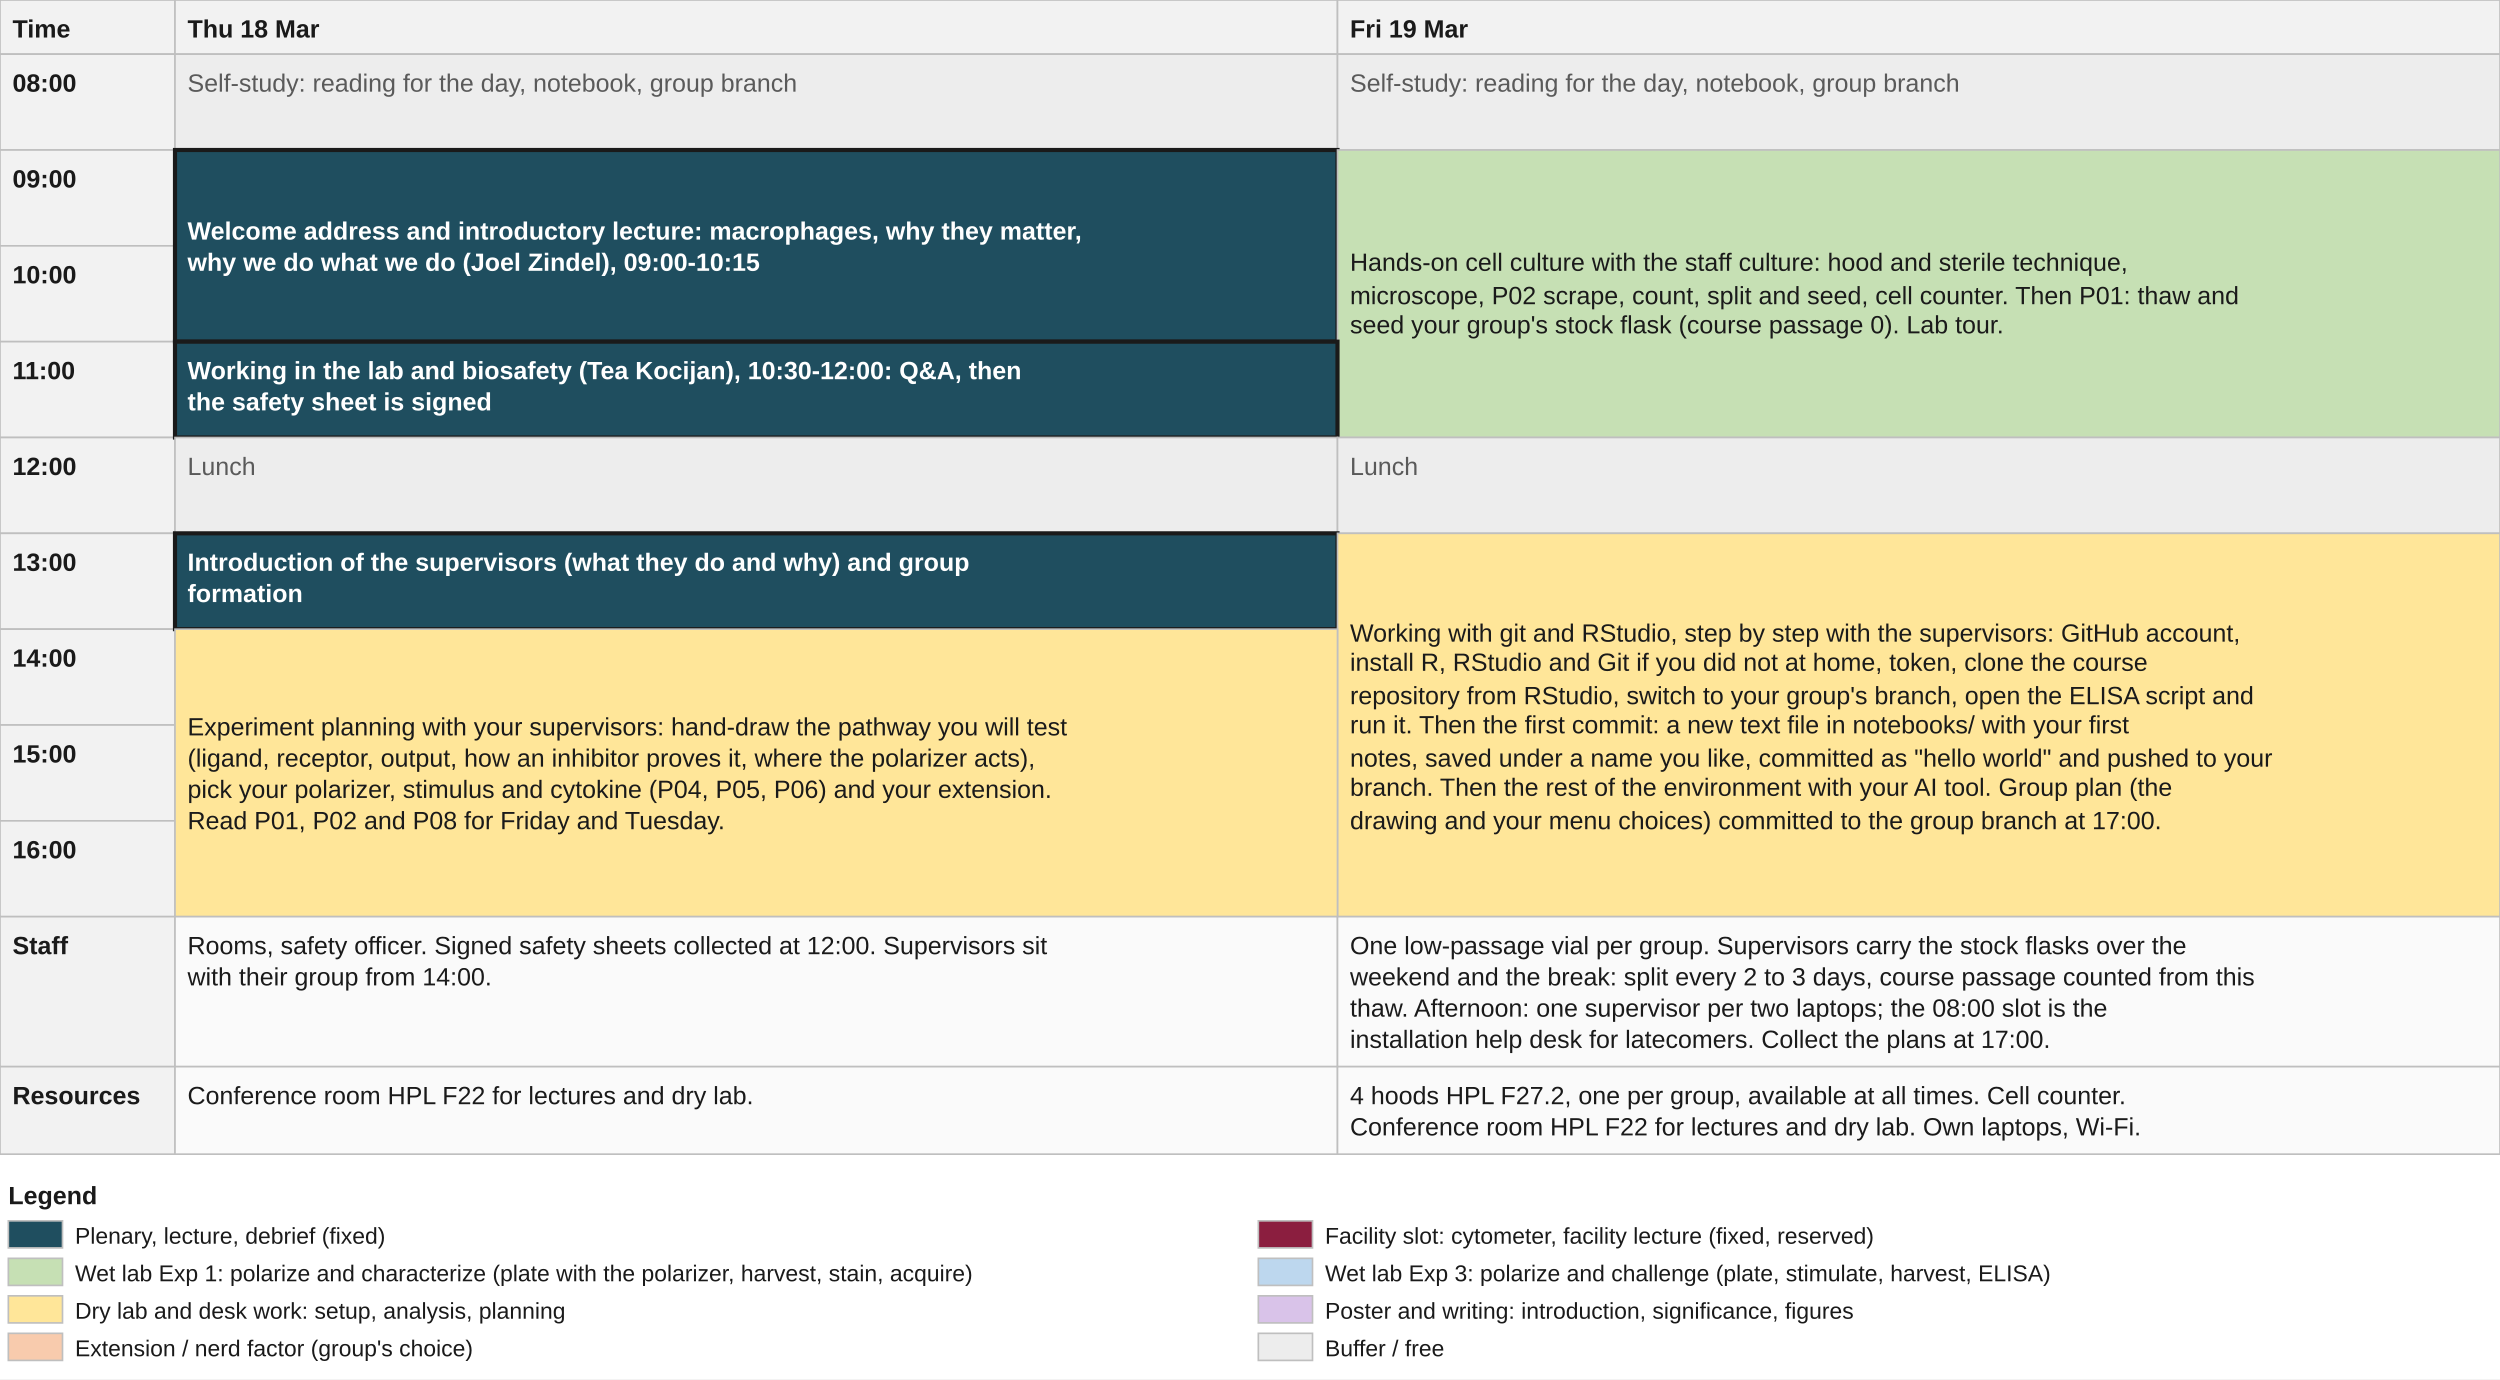
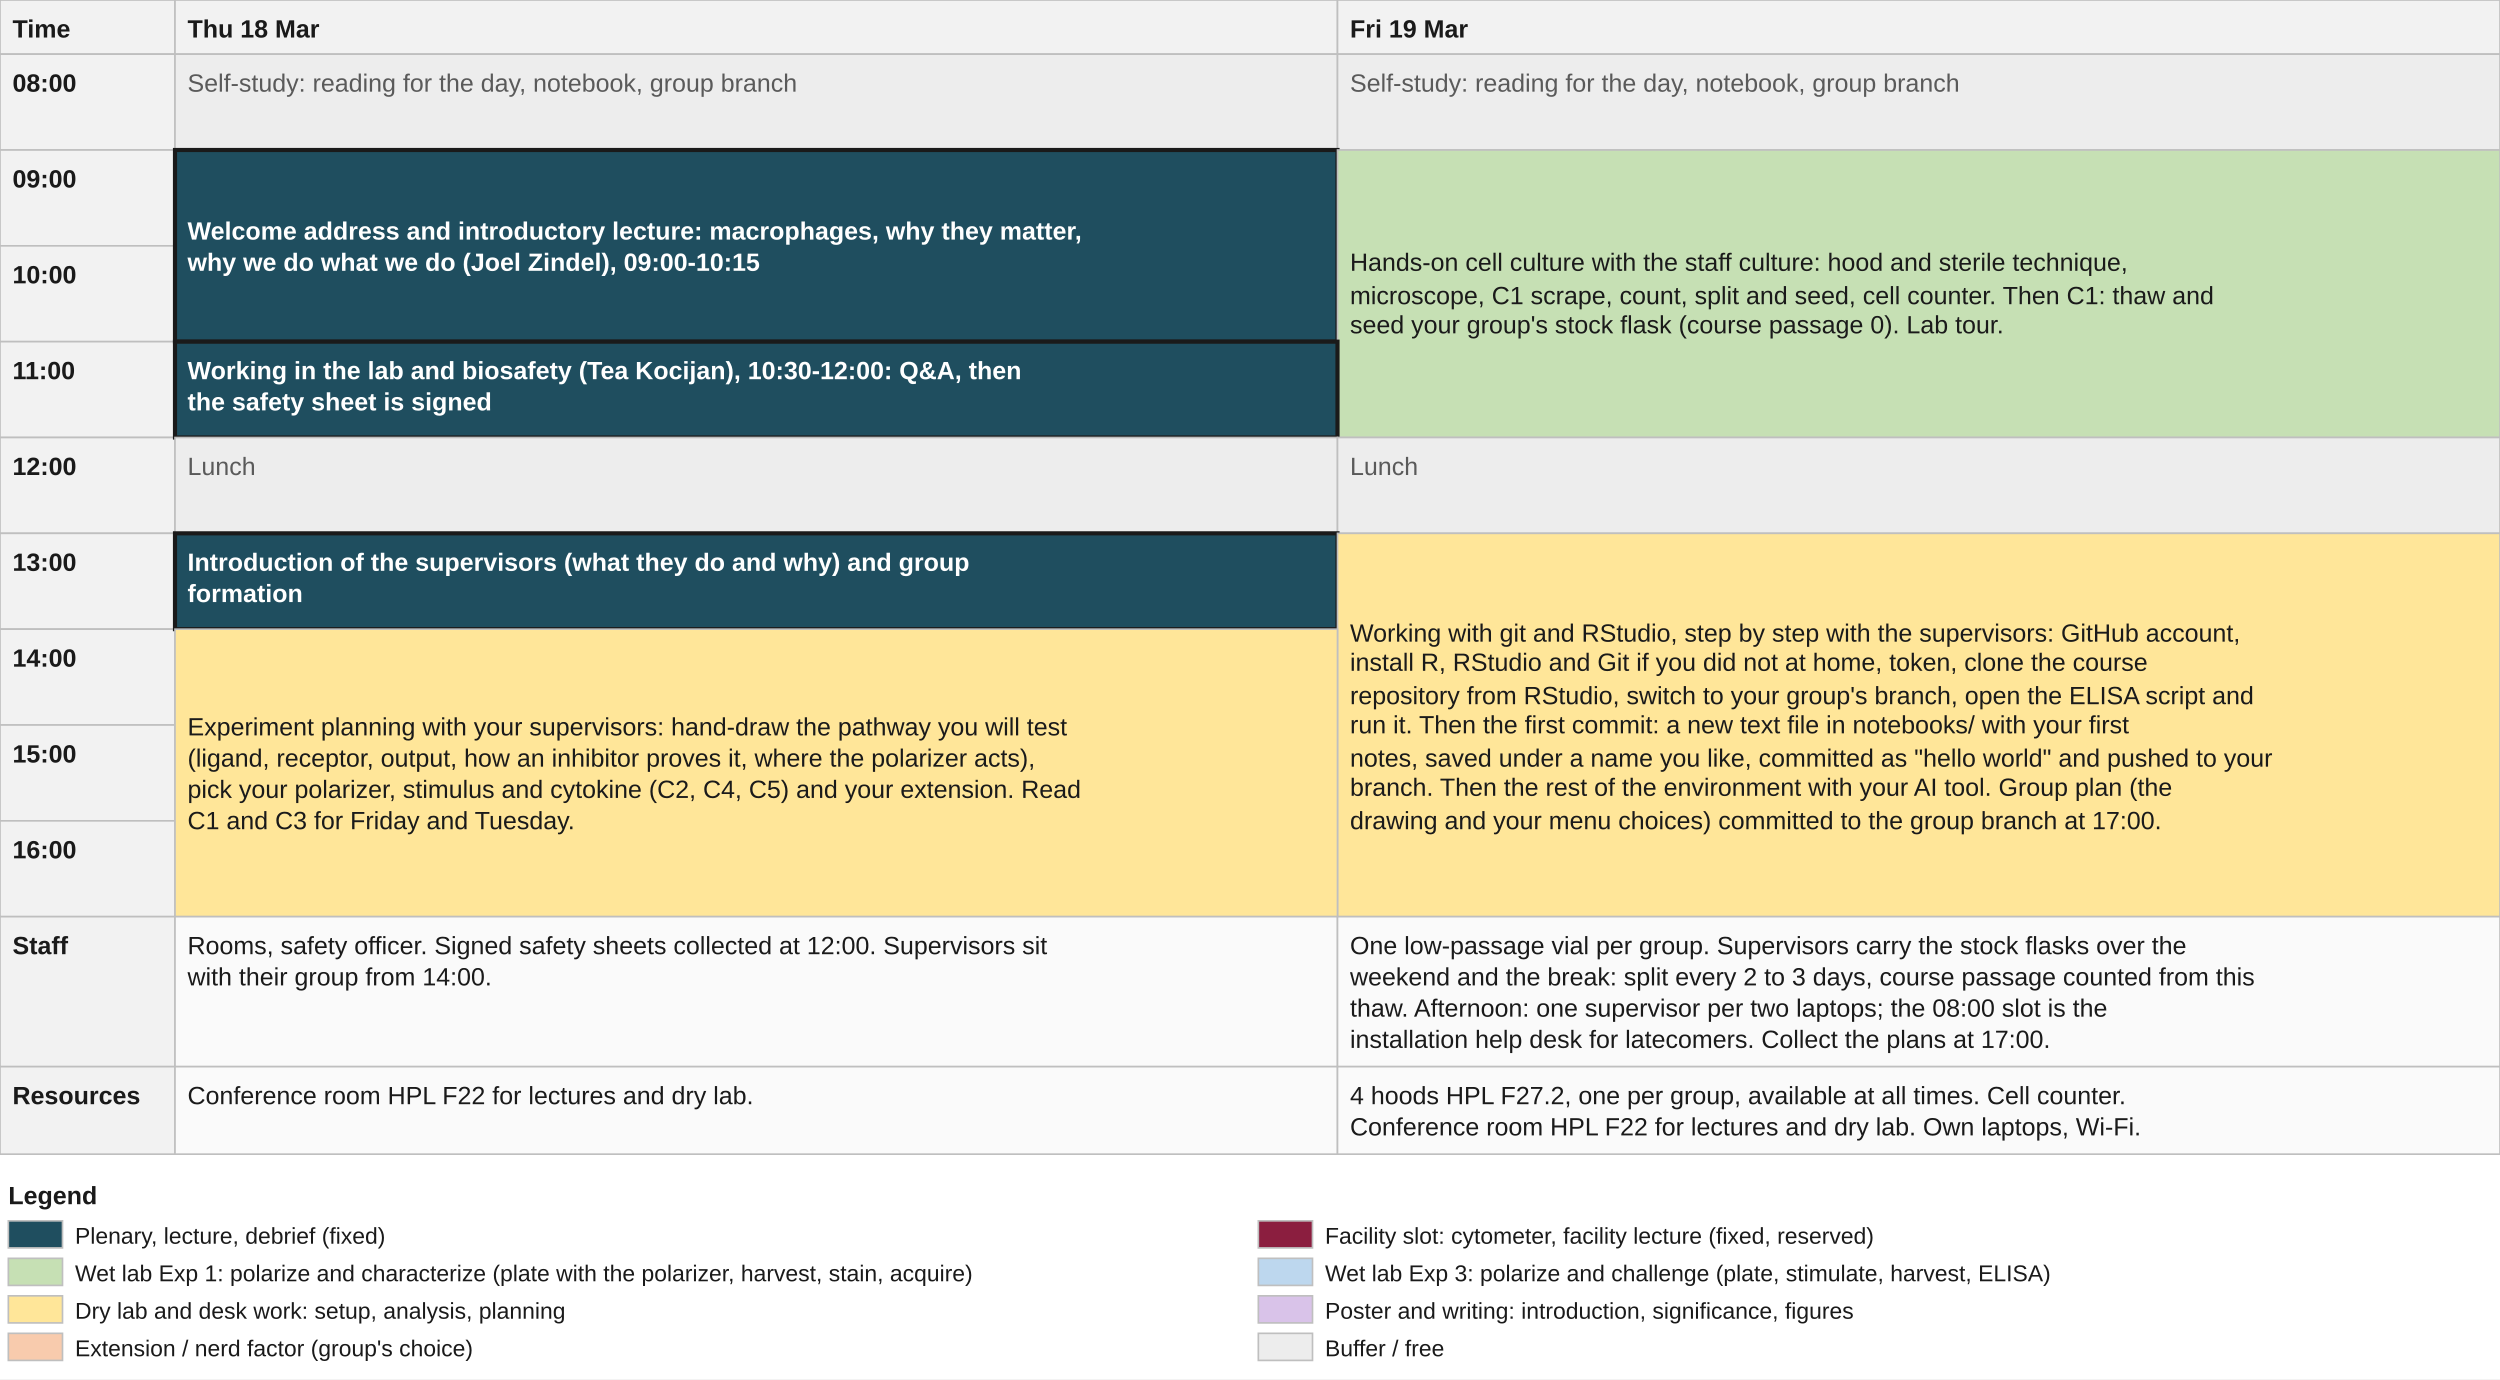
<svg xmlns="http://www.w3.org/2000/svg" viewBox="0 0 1200 662" width="1200" height="662" font-family="Arial, Helvetica, sans-serif">
  <rect x="0" y="0" width="1200" height="662" fill="#ffffff" />
  <rect x="0" y="0" width="84" height="26" fill="#F2F2F2" stroke="#BFBFBF" stroke-width="0.8" />
  <text x="6" y="18" font-size="12" fill="#1A1A1A" font-weight="bold">Time</text>
  <rect x="84.0" y="0" width="558.0" height="26" fill="#F2F2F2" stroke="#BFBFBF" stroke-width="0.8" />
  <text x="90" y="18" font-size="12" fill="#1A1A1A" font-weight="bold">Thu 18 Mar</text>
  <rect x="642.0" y="0" width="558.0" height="26" fill="#F2F2F2" stroke="#BFBFBF" stroke-width="0.8" />
  <text x="648" y="18" font-size="12" fill="#1A1A1A" font-weight="bold">Fri 19 Mar</text>
  <rect x="0" y="26" width="84" height="46" fill="#F2F2F2" stroke="#BFBFBF" stroke-width="0.8" />
  <text x="6" y="44" font-size="12" fill="#1A1A1A" font-weight="bold">08:00</text>
  <rect x="0" y="72" width="84" height="46" fill="#F2F2F2" stroke="#BFBFBF" stroke-width="0.8" />
  <text x="6" y="90" font-size="12" fill="#1A1A1A" font-weight="bold">09:00</text>
  <rect x="0" y="118" width="84" height="46" fill="#F2F2F2" stroke="#BFBFBF" stroke-width="0.8" />
  <text x="6" y="136" font-size="12" fill="#1A1A1A" font-weight="bold">10:00</text>
  <rect x="0" y="164" width="84" height="46" fill="#F2F2F2" stroke="#BFBFBF" stroke-width="0.8" />
  <text x="6" y="182" font-size="12" fill="#1A1A1A" font-weight="bold">11:00</text>
  <rect x="0" y="210" width="84" height="46" fill="#F2F2F2" stroke="#BFBFBF" stroke-width="0.8" />
  <text x="6" y="228" font-size="12" fill="#1A1A1A" font-weight="bold">12:00</text>
  <rect x="0" y="256" width="84" height="46" fill="#F2F2F2" stroke="#BFBFBF" stroke-width="0.8" />
  <text x="6" y="274" font-size="12" fill="#1A1A1A" font-weight="bold">13:00</text>
  <rect x="0" y="302" width="84" height="46" fill="#F2F2F2" stroke="#BFBFBF" stroke-width="0.8" />
  <text x="6" y="320" font-size="12" fill="#1A1A1A" font-weight="bold">14:00</text>
  <rect x="0" y="348" width="84" height="46" fill="#F2F2F2" stroke="#BFBFBF" stroke-width="0.8" />
  <text x="6" y="366" font-size="12" fill="#1A1A1A" font-weight="bold">15:00</text>
  <rect x="0" y="394" width="84" height="46" fill="#F2F2F2" stroke="#BFBFBF" stroke-width="0.8" />
  <text x="6" y="412" font-size="12" fill="#1A1A1A" font-weight="bold">16:00</text>
  <rect x="0" y="440" width="84" height="72" fill="#F2F2F2" stroke="#BFBFBF" stroke-width="0.8" />
  <text x="6" y="458" font-size="12" fill="#1A1A1A" font-weight="bold">Staff</text>
  <rect x="0" y="512" width="84" height="42" fill="#F2F2F2" stroke="#BFBFBF" stroke-width="0.8" />
  <text x="6" y="530" font-size="12" fill="#1A1A1A" font-weight="bold">Resources</text>
  <rect x="84.0" y="26" width="558.0" height="46" fill="#EDEDED" stroke="#BFBFBF" stroke-width="0.8" />
  <text x="90" y="44" font-size="12" fill="#5A5A5A">Self-study: reading for the day, notebook, group branch</text>
  <rect x="642.0" y="26" width="558.0" height="46" fill="#EDEDED" stroke="#BFBFBF" stroke-width="0.8" />
  <text x="648" y="44" font-size="12" fill="#5A5A5A">Self-study: reading for the day, notebook, group branch</text>
  <rect x="84.0" y="72" width="558.0" height="92" fill="#1F4E5F" stroke="#1A1A1A" stroke-width="2" />
  <text x="90" y="115" font-size="12" fill="#FFFFFF" font-weight="bold">Welcome address and introductory lecture: macrophages, why they matter,</text>
  <text x="90" y="130" font-size="12" fill="#FFFFFF" font-weight="bold">why we do what we do (Joel Zindel), 09:00-10:15</text>
  <rect x="642.0" y="72" width="558.0" height="138" fill="#C6E0B4" stroke="#BFBFBF" stroke-width="0.8" />
  <text x="648" y="130" font-size="12" fill="#1A1A1A">Hands-on cell culture with the staff culture: hood and sterile technique,</text>
-   <text x="648" y="146" font-size="12" fill="#1A1A1A">microscope, P02 scrape, count, split and seed, cell counter. Then P01: thaw and</text>
+   <text x="648" y="146" font-size="12" fill="#1A1A1A">microscope, C1 scrape, count, split and seed, cell counter. Then C1: thaw and</text>
  <text x="648" y="160" font-size="12" fill="#1A1A1A">seed your group's stock flask (course passage 0). Lab tour.</text>
  <rect x="84.0" y="164" width="558.0" height="46" fill="#1F4E5F" stroke="#1A1A1A" stroke-width="2" />
  <text x="90" y="182" font-size="12" fill="#FFFFFF" font-weight="bold">Working in the lab and biosafety (Tea Kocijan), 10:30-12:00: Q&amp;A, then</text>
  <text x="90" y="197" font-size="12" fill="#FFFFFF" font-weight="bold">the safety sheet is signed</text>
  <rect x="84.0" y="210" width="558.0" height="46" fill="#EDEDED" stroke="#BFBFBF" stroke-width="0.8" />
  <text x="90" y="228" font-size="12" fill="#5A5A5A">Lunch</text>
  <rect x="642.0" y="210" width="558.0" height="46" fill="#EDEDED" stroke="#BFBFBF" stroke-width="0.8" />
  <text x="648" y="228" font-size="12" fill="#5A5A5A">Lunch</text>
  <rect x="84.0" y="256" width="558.0" height="46" fill="#1F4E5F" stroke="#1A1A1A" stroke-width="2" />
  <text x="90" y="274" font-size="12" fill="#FFFFFF" font-weight="bold">Introduction of the supervisors (what they do and why) and group</text>
  <text x="90" y="289" font-size="12" fill="#FFFFFF" font-weight="bold">formation</text>
  <rect x="642.0" y="256" width="558.0" height="184" fill="#FFE699" stroke="#BFBFBF" stroke-width="0.8" />
  <text x="648" y="308" font-size="12" fill="#1A1A1A">Working with git and RStudio, step by step with the supervisors: GitHub account,</text>
  <text x="648" y="322" font-size="12" fill="#1A1A1A">install R, RStudio and Git if you did not at home, token, clone the course</text>
  <text x="648" y="338" font-size="12" fill="#1A1A1A">repository from RStudio, switch to your group's branch, open the ELISA script and</text>
  <text x="648" y="352" font-size="12" fill="#1A1A1A">run it. Then the first commit: a new text file in notebooks/ with your first</text>
  <text x="648" y="368" font-size="12" fill="#1A1A1A">notes, saved under a name you like, committed as "hello world" and pushed to your</text>
  <text x="648" y="382" font-size="12" fill="#1A1A1A">branch. Then the rest of the environment with your AI tool. Group plan (the</text>
  <text x="648" y="398" font-size="12" fill="#1A1A1A">drawing and your menu choices) committed to the group branch at 17:00.</text>
  <rect x="84.0" y="302" width="558.0" height="138" fill="#FFE699" stroke="#BFBFBF" stroke-width="0.8" />
  <text x="90" y="353" font-size="12" fill="#1A1A1A">Experiment planning with your supervisors: hand-draw the pathway you will test</text>
  <text x="90" y="368" font-size="12" fill="#1A1A1A">(ligand, receptor, output, how an inhibitor proves it, where the polarizer acts),</text>
-   <text x="90" y="383" font-size="12" fill="#1A1A1A">pick your polarizer, stimulus and cytokine (P04, P05, P06) and your extension.</text>
-   <text x="90" y="398" font-size="12" fill="#1A1A1A">Read P01, P02 and P08 for Friday and Tuesday.</text>
+   <text x="90" y="383" font-size="12" fill="#1A1A1A">pick your polarizer, stimulus and cytokine (C2, C4, C5) and your extension. Read</text>
+   <text x="90" y="398" font-size="12" fill="#1A1A1A">C1 and C3 for Friday and Tuesday.</text>
  <rect x="84.0" y="440" width="558.0" height="72" fill="#FAFAFA" stroke="#BFBFBF" stroke-width="0.8" />
  <text x="90" y="458" font-size="12" fill="#1A1A1A">Rooms, safety officer. Signed safety sheets collected at 12:00. Supervisors sit</text>
  <text x="90" y="473" font-size="12" fill="#1A1A1A">with their group from 14:00.</text>
  <rect x="642.0" y="440" width="558.0" height="72" fill="#FAFAFA" stroke="#BFBFBF" stroke-width="0.8" />
  <text x="648" y="458" font-size="12" fill="#1A1A1A">One low-passage vial per group. Supervisors carry the stock flasks over the</text>
  <text x="648" y="473" font-size="12" fill="#1A1A1A">weekend and the break: split every 2 to 3 days, course passage counted from this</text>
  <text x="648" y="488" font-size="12" fill="#1A1A1A">thaw. Afternoon: one supervisor per two laptops; the 08:00 slot is the</text>
  <text x="648" y="503" font-size="12" fill="#1A1A1A">installation help desk for latecomers. Collect the plans at 17:00.</text>
  <rect x="84.0" y="512" width="558.0" height="42" fill="#FAFAFA" stroke="#BFBFBF" stroke-width="0.8" />
  <text x="90" y="530" font-size="12" fill="#1A1A1A">Conference room HPL F22 for lectures and dry lab.</text>
  <rect x="642.0" y="512" width="558.0" height="42" fill="#FAFAFA" stroke="#BFBFBF" stroke-width="0.8" />
  <text x="648" y="530" font-size="12" fill="#1A1A1A">4 hoods HPL F27.2, one per group, available at all times. Cell counter.</text>
  <text x="648" y="545" font-size="12" fill="#1A1A1A">Conference room HPL F22 for lectures and dry lab. Own laptops, Wi-Fi.</text>
  <text x="4" y="578" font-size="12" font-weight="bold" fill="#1A1A1A">Legend</text>
  <rect x="4" y="586" width="26" height="13" fill="#1F4E5F" stroke="#BFBFBF" stroke-width="0.8" />
  <text x="36" y="597" font-size="11" fill="#1A1A1A">Plenary, lecture, debrief (fixed)</text>
  <rect x="604" y="586" width="26" height="13" fill="#8B1E3F" stroke="#BFBFBF" stroke-width="0.8" />
  <text x="636" y="597" font-size="11" fill="#1A1A1A">Facility slot: cytometer, facility lecture (fixed, reserved)</text>
  <rect x="4" y="604" width="26" height="13" fill="#C6E0B4" stroke="#BFBFBF" stroke-width="0.8" />
  <text x="36" y="615" font-size="11" fill="#1A1A1A">Wet lab Exp 1: polarize and characterize (plate with the polarizer, harvest, stain, acquire)</text>
  <rect x="604" y="604" width="26" height="13" fill="#BDD7EE" stroke="#BFBFBF" stroke-width="0.8" />
  <text x="636" y="615" font-size="11" fill="#1A1A1A">Wet lab Exp 3: polarize and challenge (plate, stimulate, harvest, ELISA)</text>
  <rect x="4" y="622" width="26" height="13" fill="#FFE699" stroke="#BFBFBF" stroke-width="0.8" />
  <text x="36" y="633" font-size="11" fill="#1A1A1A">Dry lab and desk work: setup, analysis, planning</text>
  <rect x="604" y="622" width="26" height="13" fill="#D9C3E9" stroke="#BFBFBF" stroke-width="0.8" />
  <text x="636" y="633" font-size="11" fill="#1A1A1A">Poster and writing: introduction, significance, figures</text>
  <rect x="4" y="640" width="26" height="13" fill="#F8CBAD" stroke="#BFBFBF" stroke-width="0.8" />
  <text x="36" y="651" font-size="11" fill="#1A1A1A">Extension / nerd factor (group's choice)</text>
  <rect x="604" y="640" width="26" height="13" fill="#EDEDED" stroke="#BFBFBF" stroke-width="0.8" />
  <text x="636" y="651" font-size="11" fill="#1A1A1A">Buffer / free</text>
</svg>
